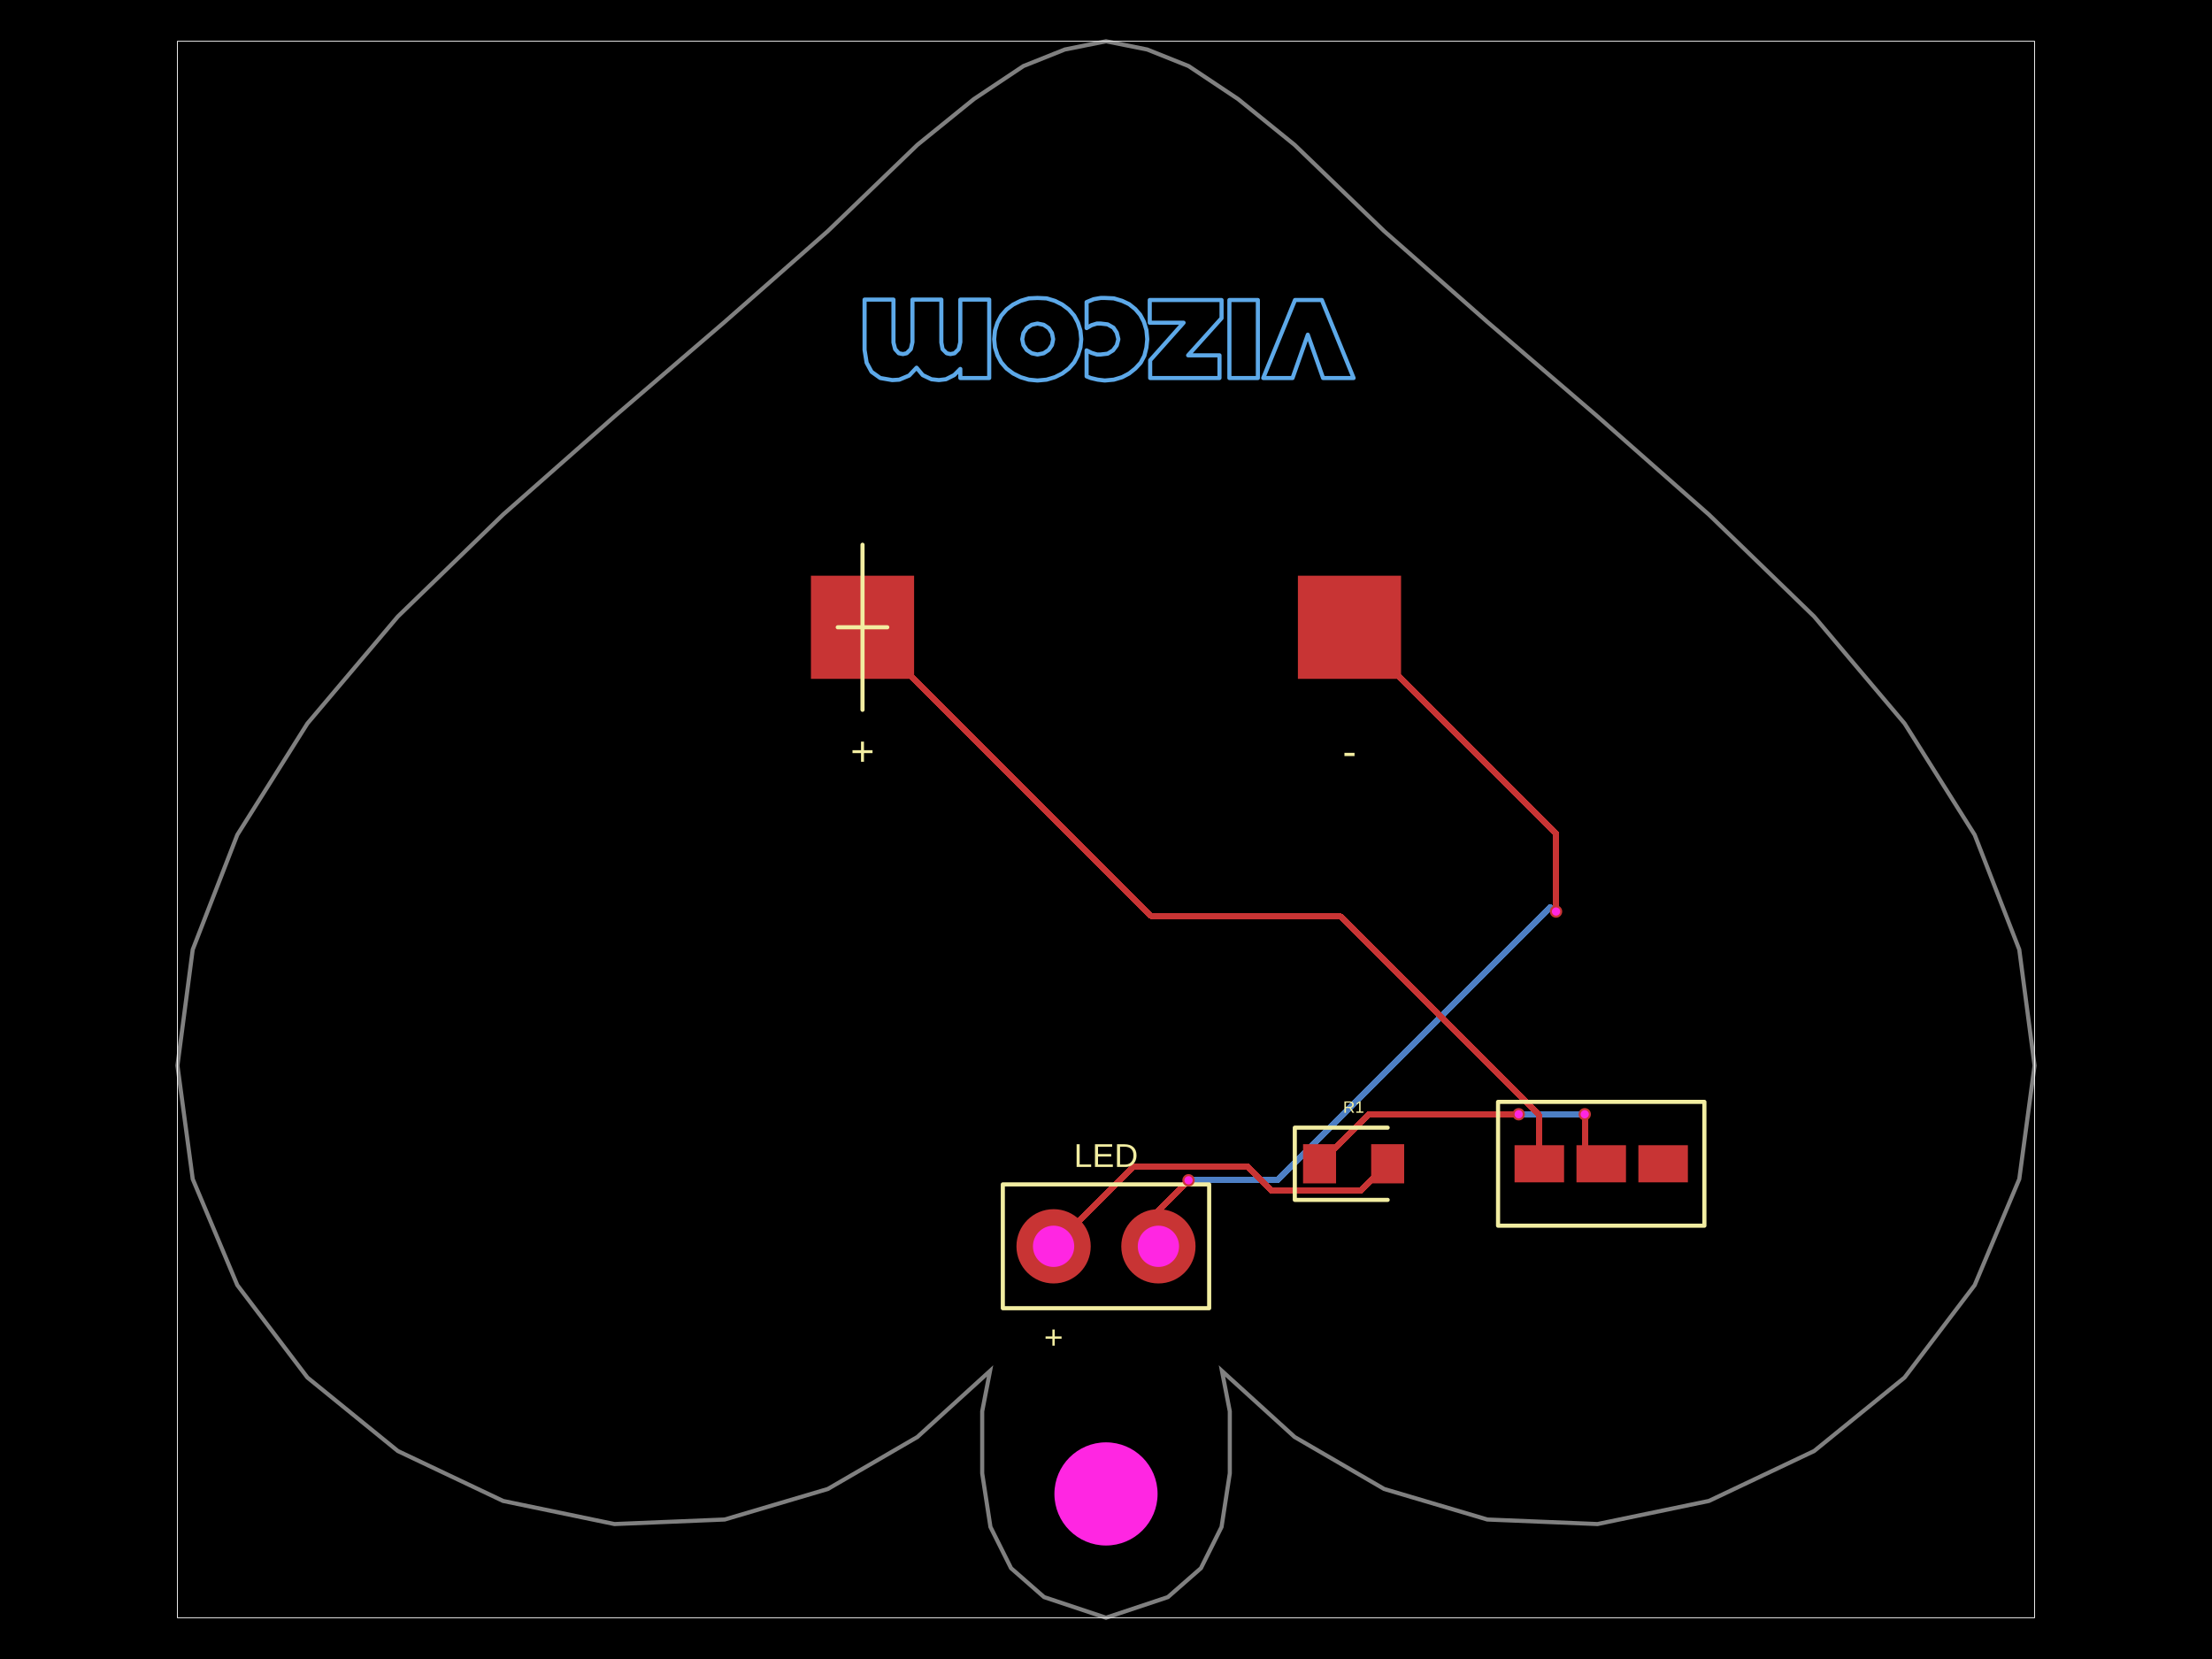
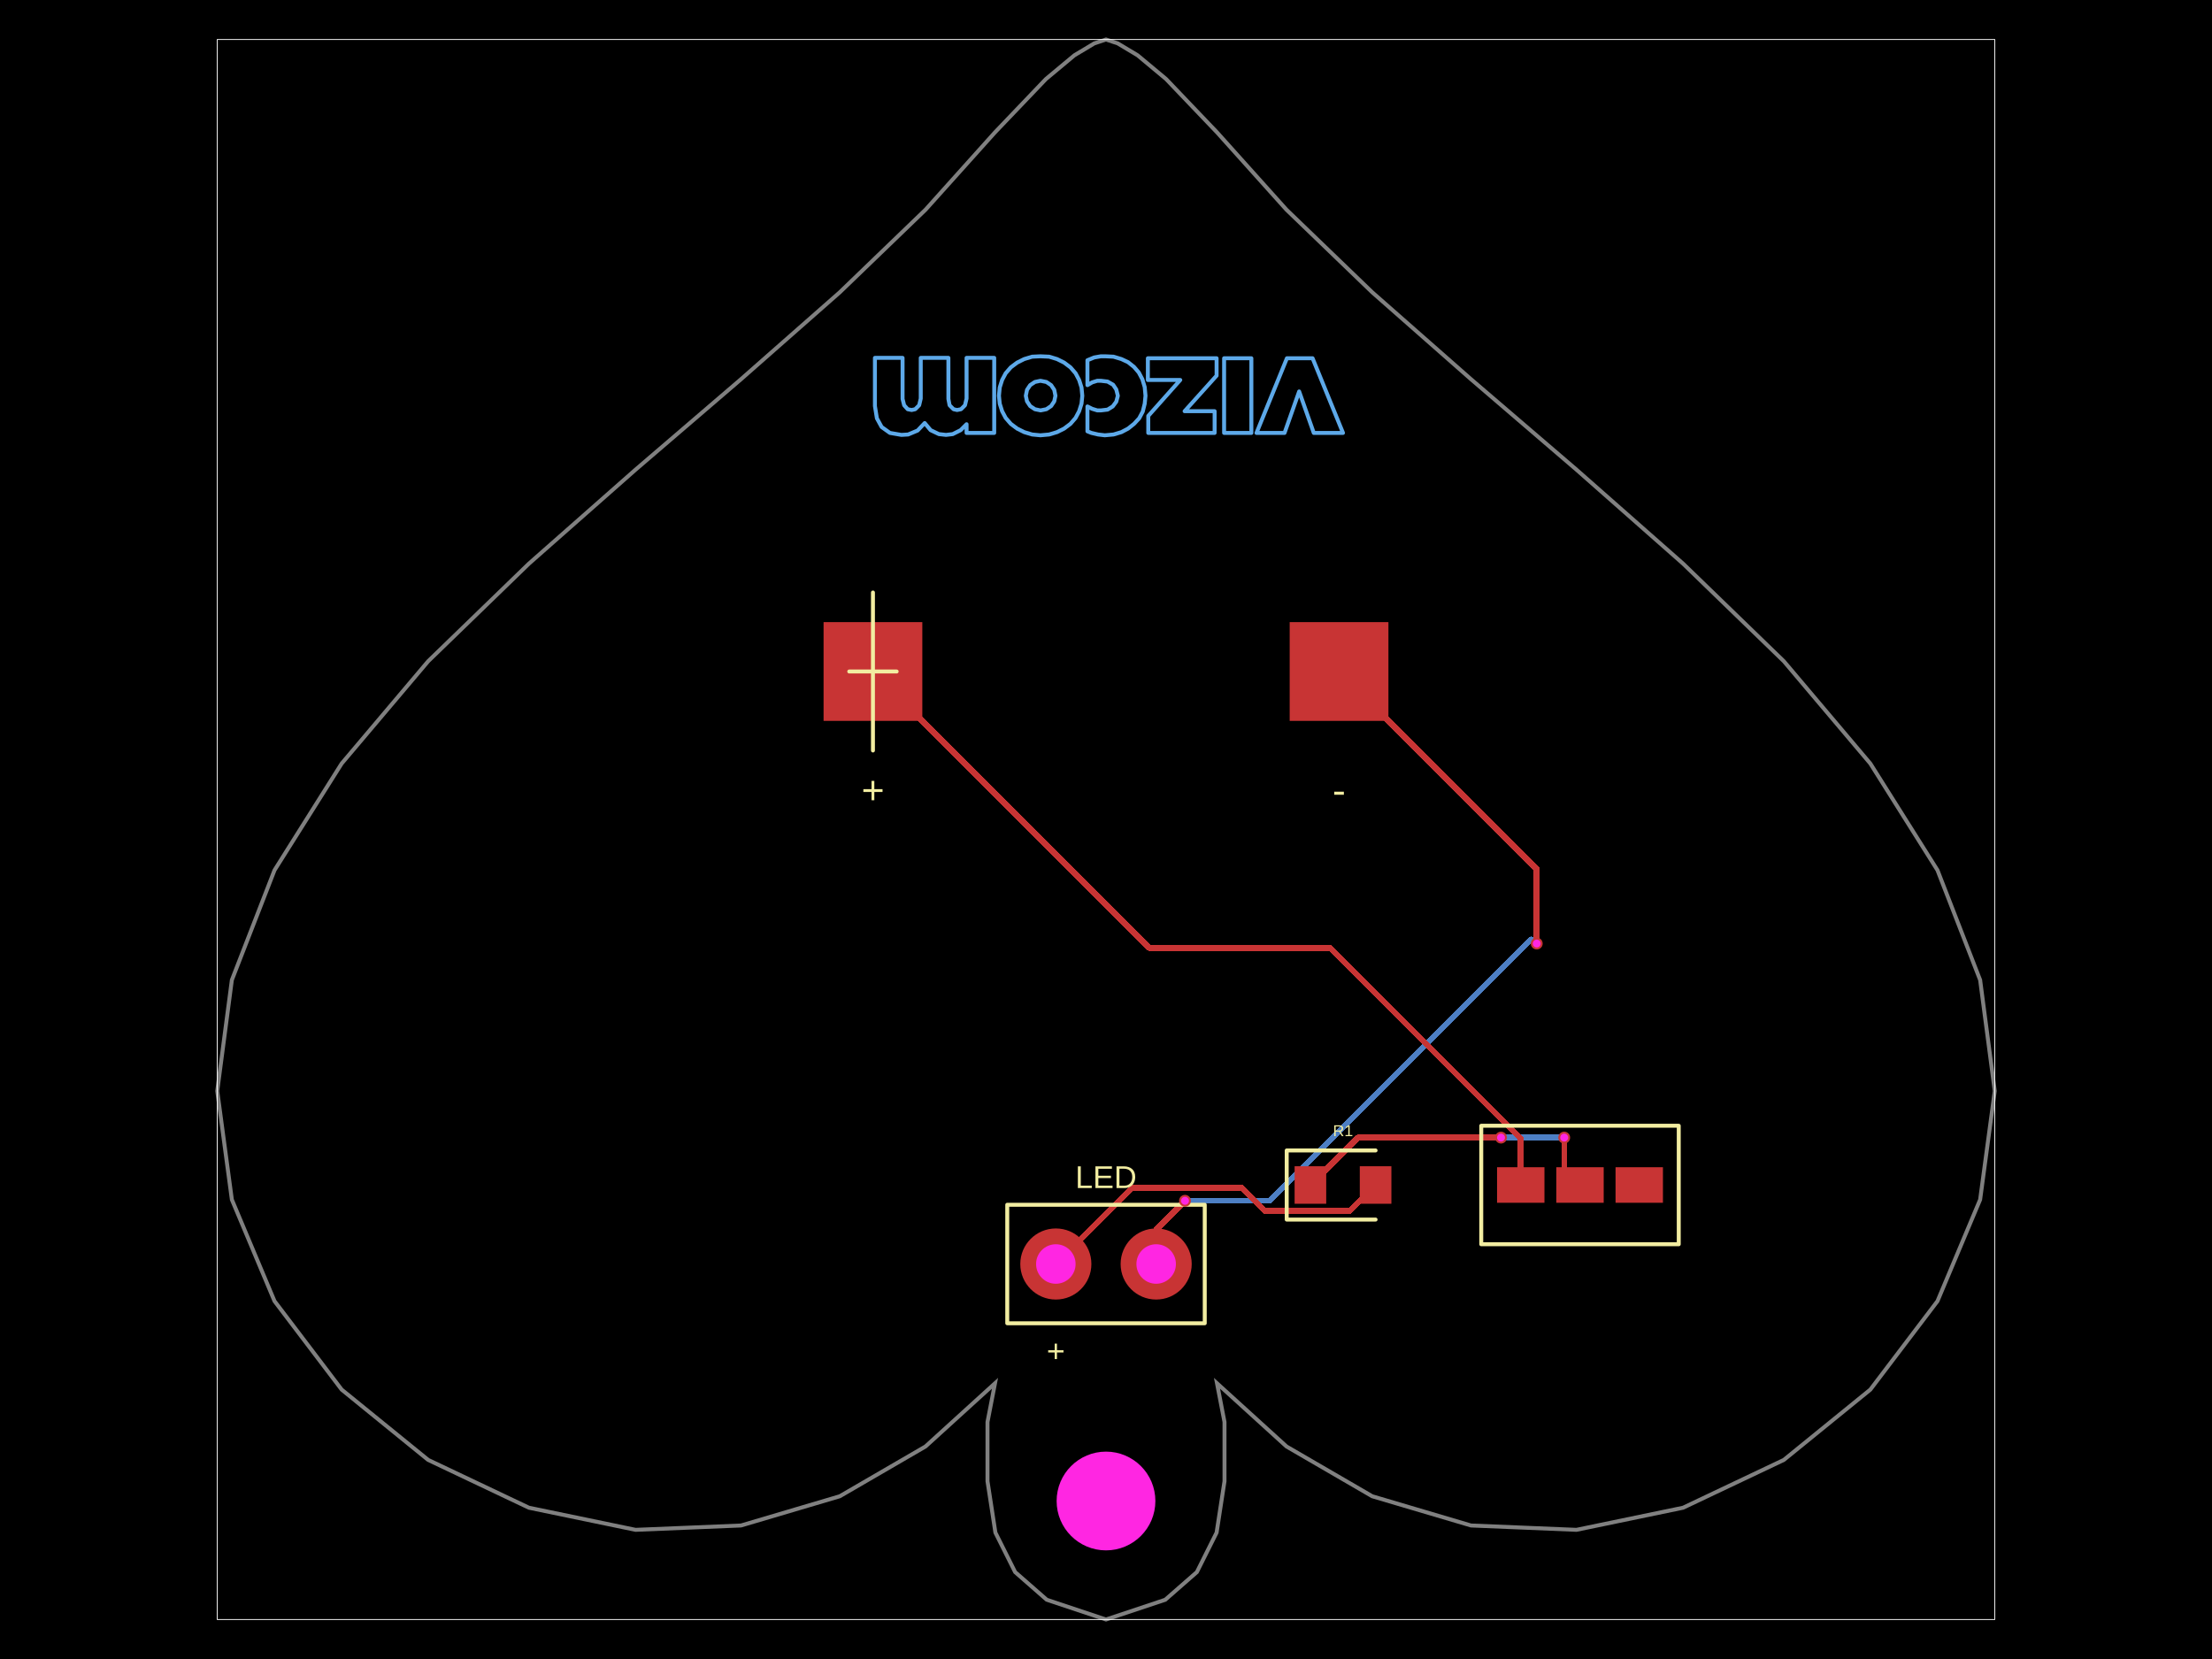
<svg xmlns="http://www.w3.org/2000/svg" width="800" height="600" data-software-used-string="@tscircuit/core@0.0.1112">
  <style />
  <rect class="boundary" x="0" y="0" fill="#000" width="800" height="600" data-type="pcb_background" data-pcb-layer="global" />
-   <rect class="pcb-boundary" fill="none" stroke="#fff" stroke-width="0.3" x="64.179" y="14.925" width="671.642" height="570.149" data-type="pcb_boundary" data-pcb-layer="global" />
-   <path class="pcb-board" d="M 400 585.075 L 422.388 577.612 L 434.328 567.164 L 441.791 552.239 L 444.776 532.836 L 444.776 510.448 L 441.94 495.821 L 468.209 519.701 L 500.597 538.507 L 537.91 549.552 L 577.761 551.194 L 618.06 542.836 L 656.119 524.776 L 688.806 498.209 L 714.179 464.776 L 730.299 426.418 L 735.821 385.373 L 730.299 343.433 L 714.179 301.94 L 688.806 261.642 L 656.119 222.985 L 618.06 186.119 L 577.761 150.597 L 537.91 116.418 L 500.597 83.582 L 468.209 52.388 L 447.761 35.821 L 429.851 23.881 L 414.925 17.91 L 400 14.925 L 385.075 17.91 L 370.149 23.881 L 352.239 35.821 L 331.791 52.388 L 299.403 83.582 L 262.09 116.418 L 222.239 150.597 L 181.94 186.119 L 143.881 222.985 L 111.194 261.642 L 85.821 301.94 L 69.701 343.433 L 64.179 385.373 L 69.701 426.418 L 85.821 464.776 L 111.194 498.209 L 143.881 524.776 L 181.94 542.836 L 222.239 551.194 L 262.09 549.552 L 299.403 538.507 L 331.791 519.701 L 358.06 495.821 L 355.224 510.448 L 355.224 532.836 L 358.209 552.239 L 365.672 567.164 L 377.612 577.612 Z" fill="none" stroke="rgba(255, 255, 255, 0.5)" stroke-width="1.493" data-type="pcb_board" data-pcb-layer="board" />
-   <path class="pcb-trace" stroke="rgb(77, 127, 196)" fill="none" d="M 549.254 402.985 L 549.254 402.985" stroke-width="2.239" stroke-linecap="round" stroke-linejoin="round" shape-rendering="crispEdges" data-type="pcb_trace" data-pcb-layer="bottom" />
-   <path class="pcb-trace" stroke="rgb(77, 127, 196)" fill="none" d="M 549.254 402.985 L 571.628 402.985" stroke-width="2.239" stroke-linecap="round" stroke-linejoin="round" shape-rendering="crispEdges" data-type="pcb_trace" data-pcb-layer="bottom" />
-   <path class="pcb-trace" stroke="rgb(77, 127, 196)" fill="none" d="M 571.628 402.985 L 571.628 402.985" stroke-width="2.239" stroke-linecap="round" stroke-linejoin="round" shape-rendering="crispEdges" data-type="pcb_trace" data-pcb-layer="bottom" />
-   <path class="pcb-trace" stroke="rgb(77, 127, 196)" fill="none" d="M 571.628 402.985 L 573.134 402.985" stroke-width="2.239" stroke-linecap="round" stroke-linejoin="round" shape-rendering="crispEdges" data-type="pcb_trace" data-pcb-layer="bottom" />
-   <path class="pcb-trace" stroke="rgb(77, 127, 196)" fill="none" d="M 573.134 402.985 L 573.134 402.985" stroke-width="2.239" stroke-linecap="round" stroke-linejoin="round" shape-rendering="crispEdges" data-type="pcb_trace" data-pcb-layer="bottom" />
-   <path class="pcb-trace" stroke="rgb(77, 127, 196)" fill="none" d="M 429.851 426.866 L 429.851 426.866" stroke-width="2.239" stroke-linecap="round" stroke-linejoin="round" shape-rendering="crispEdges" data-type="pcb_trace" data-pcb-layer="bottom" />
-   <path class="pcb-trace" stroke="rgb(77, 127, 196)" fill="none" d="M 429.851 426.866 L 461.845 426.866" stroke-width="2.239" stroke-linecap="round" stroke-linejoin="round" shape-rendering="crispEdges" data-type="pcb_trace" data-pcb-layer="bottom" />
-   <path class="pcb-trace" stroke="rgb(77, 127, 196)" fill="none" d="M 461.845 426.866 L 560.581 328.129" stroke-width="2.239" stroke-linecap="round" stroke-linejoin="round" shape-rendering="crispEdges" data-type="pcb_trace" data-pcb-layer="bottom" />
-   <path class="pcb-trace" stroke="rgb(77, 127, 196)" fill="none" d="M 560.581 328.129 L 562.761 329.664" stroke-width="2.239" stroke-linecap="round" stroke-linejoin="round" shape-rendering="crispEdges" data-type="pcb_trace" data-pcb-layer="bottom" />
-   <path class="pcb-trace" stroke="rgb(77, 127, 196)" fill="none" d="M 562.761 329.664 L 562.761 329.664" stroke-width="2.239" stroke-linecap="round" stroke-linejoin="round" shape-rendering="crispEdges" data-type="pcb_trace" data-pcb-layer="bottom" />
-   <path class="pcb-silkscreen pcb-silkscreen-bottom" d="M 478.06 108.507 L 489.552 136.716 L 478.507 136.716 L 472.985 121.045 L 467.463 136.716 L 456.866 136.716 L 468.358 108.507 L 478.06 108.507 Z" fill="none" stroke="#5da9e9" stroke-width="1.493" stroke-linecap="round" stroke-linejoin="round" data-pcb-component-id="null" data-pcb-silkscreen-path-id="pcb_silkscreen_path_5" data-type="pcb_silkscreen_path" data-pcb-layer="bottom" />
-   <path class="pcb-silkscreen pcb-silkscreen-bottom" d="M 444.627 108.507 L 454.925 108.507 L 454.925 136.716 L 444.627 136.716 L 444.627 108.507 Z" fill="none" stroke="#5da9e9" stroke-width="1.493" stroke-linecap="round" stroke-linejoin="round" data-pcb-component-id="null" data-pcb-silkscreen-path-id="pcb_silkscreen_path_6" data-type="pcb_silkscreen_path" data-pcb-layer="bottom" />
-   <path class="pcb-silkscreen pcb-silkscreen-bottom" d="M 415.97 136.716 L 415.97 130.299 L 428.06 116.716 L 415.821 116.716 L 415.821 108.507 L 441.791 108.507 L 441.791 115.075 L 429.701 128.507 L 441.045 128.507 L 441.045 136.716 L 415.97 136.716 Z" fill="none" stroke="#5da9e9" stroke-width="1.493" stroke-linecap="round" stroke-linejoin="round" data-pcb-component-id="null" data-pcb-silkscreen-path-id="pcb_silkscreen_path_7" data-type="pcb_silkscreen_path" data-pcb-layer="bottom" />
-   <path class="pcb-silkscreen pcb-silkscreen-bottom" d="M 414.925 122.687 L 414.627 125.672 L 413.881 128.657 L 412.537 131.194 L 410.597 133.284 L 408.358 135.075 L 405.821 136.418 L 402.836 137.313 L 399.552 137.612 L 397.015 137.313 L 394.478 136.716 L 392.985 136.119 L 392.985 126.716 L 394.776 127.612 L 396.716 128.209 L 398.06 128.209 L 400.597 127.91 L 402.537 126.716 L 403.881 124.925 L 404.478 122.687 L 403.881 120.299 L 402.687 118.507 L 400.597 117.313 L 398.06 117.015 L 396.716 117.015 L 394.776 117.612 L 392.985 118.657 L 392.985 109.254 L 395.522 108.209 L 398.06 107.761 L 399.701 107.761 L 402.836 107.91 L 405.821 108.806 L 408.358 110 L 410.597 111.791 L 412.388 113.881 L 413.731 116.418 L 414.627 119.403 L 414.925 122.687 Z" fill="none" stroke="#5da9e9" stroke-width="1.493" stroke-linecap="round" stroke-linejoin="round" data-pcb-component-id="null" data-pcb-silkscreen-path-id="pcb_silkscreen_path_8" data-type="pcb_silkscreen_path" data-pcb-layer="bottom" />
-   <path class="pcb-silkscreen pcb-silkscreen-bottom" d="M 375.224 137.612 L 372.09 137.313 L 369.104 136.418 L 366.418 135.075 L 364.03 133.284 L 362.09 131.045 L 360.746 128.507 L 359.851 125.672 L 359.552 122.687 L 359.851 119.552 L 360.746 116.716 L 362.09 114.179 L 364.03 111.94 L 366.418 110.149 L 369.104 108.806 L 372.09 107.91 L 375.224 107.761 L 378.507 107.91 L 381.493 108.806 L 384.179 110.149 L 386.567 111.94 L 388.507 114.179 L 389.851 116.716 L 390.746 119.552 L 391.045 122.687 L 390.746 125.672 L 389.851 128.507 L 388.507 131.045 L 386.567 133.284 L 384.179 135.075 L 381.493 136.418 L 378.507 137.313 L 375.224 137.612 Z" fill="none" stroke="#5da9e9" stroke-width="1.493" stroke-linecap="round" stroke-linejoin="round" data-pcb-component-id="null" data-pcb-silkscreen-path-id="pcb_silkscreen_path_9" data-type="pcb_silkscreen_path" data-pcb-layer="bottom" />
-   <path class="pcb-silkscreen pcb-silkscreen-bottom" d="M 375.224 128.209 L 377.463 127.761 L 379.254 126.567 L 380.448 124.776 L 380.896 122.687 L 380.448 120.448 L 379.254 118.657 L 377.463 117.463 L 375.224 117.015 L 373.134 117.463 L 371.343 118.657 L 370.149 120.448 L 369.701 122.687 L 370.149 124.776 L 371.343 126.567 L 373.134 127.761 L 375.224 128.209 Z" fill="none" stroke="#5da9e9" stroke-width="1.493" stroke-linecap="round" stroke-linejoin="round" data-pcb-component-id="null" data-pcb-silkscreen-path-id="pcb_silkscreen_path_10" data-type="pcb_silkscreen_path" data-pcb-layer="bottom" />
-   <path class="pcb-silkscreen pcb-silkscreen-bottom" d="M 347.313 123.731 L 347.313 108.358 L 357.761 108.358 L 357.761 136.716 L 347.313 136.716 L 347.313 133.433 L 345.075 135.672 L 342.09 137.164 L 339.552 137.463 L 336.866 137.164 L 333.731 135.672 L 331.493 132.985 L 328.806 135.821 L 325.224 137.313 L 322.687 137.463 L 318.358 136.716 L 315.224 134.478 L 313.433 131.194 L 312.687 126.567 L 312.687 108.358 L 323.134 108.358 L 323.134 123.881 L 323.731 126.269 L 325.075 127.761 L 326.567 128.06 L 327.91 127.761 L 329.403 126.269 L 330 123.731 L 330 108.358 L 340.448 108.358 L 340.448 123.881 L 340.896 126.269 L 342.388 127.761 L 343.731 128.06 L 345.224 127.761 L 346.716 126.269 L 347.313 123.731 Z" fill="none" stroke="#5da9e9" stroke-width="1.493" stroke-linecap="round" stroke-linejoin="round" data-pcb-component-id="null" data-pcb-silkscreen-path-id="pcb_silkscreen_path_11" data-type="pcb_silkscreen_path" data-pcb-layer="bottom" />
-   <rect class="pcb-pad" fill="rgb(200, 52, 52)" x="293.284" y="208.209" width="37.313" height="37.313" data-type="pcb_smtpad" data-pcb-layer="top" />
-   <rect class="pcb-pad" fill="rgb(200, 52, 52)" x="469.403" y="208.209" width="37.313" height="37.313" data-type="pcb_smtpad" data-pcb-layer="top" />
-   <rect class="pcb-pad" fill="rgb(200, 52, 52)" x="547.761" y="414.179" width="17.91" height="13.433" data-type="pcb_smtpad" data-pcb-layer="top" />
-   <rect class="pcb-pad" fill="rgb(200, 52, 52)" x="570.149" y="414.179" width="17.91" height="13.433" data-type="pcb_smtpad" data-pcb-layer="top" />
-   <rect class="pcb-pad" fill="rgb(200, 52, 52)" x="592.537" y="414.179" width="17.91" height="13.433" data-type="pcb_smtpad" data-pcb-layer="top" />
-   <rect class="pcb-pad" fill="rgb(200, 52, 52)" x="471.269" y="413.806" width="11.94" height="14.179" data-type="pcb_smtpad" data-pcb-layer="top" />
-   <rect class="pcb-pad" fill="rgb(200, 52, 52)" x="495.896" y="413.806" width="11.94" height="14.179" data-type="pcb_smtpad" data-pcb-layer="top" />
-   <path class="pcb-trace" stroke="rgb(200, 52, 52)" fill="none" d="M 381.045 450.746 L 409.883 421.908" stroke-width="2.239" stroke-linecap="round" stroke-linejoin="round" shape-rendering="crispEdges" data-type="pcb_trace" data-pcb-layer="top" />
-   <path class="pcb-trace" stroke="rgb(200, 52, 52)" fill="none" d="M 409.883 421.908 L 451.188 421.908" stroke-width="2.239" stroke-linecap="round" stroke-linejoin="round" shape-rendering="crispEdges" data-type="pcb_trace" data-pcb-layer="top" />
-   <path class="pcb-trace" stroke="rgb(200, 52, 52)" fill="none" d="M 451.188 421.908 L 459.917 430.637" stroke-width="2.239" stroke-linecap="round" stroke-linejoin="round" shape-rendering="crispEdges" data-type="pcb_trace" data-pcb-layer="top" />
-   <path class="pcb-trace" stroke="rgb(200, 52, 52)" fill="none" d="M 459.917 430.637 L 492.124 430.637" stroke-width="2.239" stroke-linecap="round" stroke-linejoin="round" shape-rendering="crispEdges" data-type="pcb_trace" data-pcb-layer="top" />
-   <path class="pcb-trace" stroke="rgb(200, 52, 52)" fill="none" d="M 492.124 430.637 L 492.124 430.637" stroke-width="2.239" stroke-linecap="round" stroke-linejoin="round" shape-rendering="crispEdges" data-type="pcb_trace" data-pcb-layer="top" />
-   <path class="pcb-trace" stroke="rgb(200, 52, 52)" fill="none" d="M 492.124 430.637 L 501.866 420.896" stroke-width="2.239" stroke-linecap="round" stroke-linejoin="round" shape-rendering="crispEdges" data-type="pcb_trace" data-pcb-layer="top" />
-   <path class="pcb-trace" stroke="rgb(200, 52, 52)" fill="none" d="M 477.239 420.896 L 495.149 402.985" stroke-width="2.239" stroke-linecap="round" stroke-linejoin="round" shape-rendering="crispEdges" data-type="pcb_trace" data-pcb-layer="top" />
-   <path class="pcb-trace" stroke="rgb(200, 52, 52)" fill="none" d="M 495.149 402.985 L 548.176 402.985" stroke-width="2.239" stroke-linecap="round" stroke-linejoin="round" shape-rendering="crispEdges" data-type="pcb_trace" data-pcb-layer="top" />
-   <path class="pcb-trace" stroke="rgb(200, 52, 52)" fill="none" d="M 548.176 402.985 L 549.254 402.985" stroke-width="2.239" stroke-linecap="round" stroke-linejoin="round" shape-rendering="crispEdges" data-type="pcb_trace" data-pcb-layer="top" />
-   <path class="pcb-trace" stroke="rgb(200, 52, 52)" fill="none" d="M 549.254 402.985 L 549.254 402.985" stroke-width="2.239" stroke-linecap="round" stroke-linejoin="round" shape-rendering="crispEdges" data-type="pcb_trace" data-pcb-layer="top" />
-   <path class="pcb-trace" stroke="rgb(200, 52, 52)" fill="none" d="M 573.134 402.985 L 573.134 402.985" stroke-width="2.239" stroke-linecap="round" stroke-linejoin="round" shape-rendering="crispEdges" data-type="pcb_trace" data-pcb-layer="top" />
-   <path class="pcb-trace" stroke="rgb(200, 52, 52)" fill="none" d="M 573.134 402.985 L 573.134 414.925" stroke-width="2.239" stroke-linecap="round" stroke-linejoin="round" shape-rendering="crispEdges" data-type="pcb_trace" data-pcb-layer="top" />
-   <path class="pcb-trace" stroke="rgb(200, 52, 52)" fill="none" d="M 573.134 414.925 L 579.104 420.896" stroke-width="2.239" stroke-linecap="round" stroke-linejoin="round" shape-rendering="crispEdges" data-type="pcb_trace" data-pcb-layer="top" />
-   <path class="pcb-trace" stroke="rgb(200, 52, 52)" fill="none" d="M 418.955 450.746 L 418.955 437.761" stroke-width="2.239" stroke-linecap="round" stroke-linejoin="round" shape-rendering="crispEdges" data-type="pcb_trace" data-pcb-layer="top" />
-   <path class="pcb-trace" stroke="rgb(200, 52, 52)" fill="none" d="M 418.955 437.761 L 428.242 428.475" stroke-width="2.239" stroke-linecap="round" stroke-linejoin="round" shape-rendering="crispEdges" data-type="pcb_trace" data-pcb-layer="top" />
-   <path class="pcb-trace" stroke="rgb(200, 52, 52)" fill="none" d="M 428.242 428.475 L 429.851 426.866" stroke-width="2.239" stroke-linecap="round" stroke-linejoin="round" shape-rendering="crispEdges" data-type="pcb_trace" data-pcb-layer="top" />
-   <path class="pcb-trace" stroke="rgb(200, 52, 52)" fill="none" d="M 429.851 426.866 L 429.851 426.866" stroke-width="2.239" stroke-linecap="round" stroke-linejoin="round" shape-rendering="crispEdges" data-type="pcb_trace" data-pcb-layer="top" />
-   <path class="pcb-trace" stroke="rgb(200, 52, 52)" fill="none" d="M 562.761 329.664 L 562.761 329.664" stroke-width="2.239" stroke-linecap="round" stroke-linejoin="round" shape-rendering="crispEdges" data-type="pcb_trace" data-pcb-layer="top" />
-   <path class="pcb-trace" stroke="rgb(200, 52, 52)" fill="none" d="M 562.761 329.664 L 562.761 301.567" stroke-width="2.239" stroke-linecap="round" stroke-linejoin="round" shape-rendering="crispEdges" data-type="pcb_trace" data-pcb-layer="top" />
-   <path class="pcb-trace" stroke="rgb(200, 52, 52)" fill="none" d="M 562.761 301.567 L 488.06 226.866" stroke-width="2.239" stroke-linecap="round" stroke-linejoin="round" shape-rendering="crispEdges" data-type="pcb_trace" data-pcb-layer="top" />
-   <path class="pcb-trace" stroke="rgb(200, 52, 52)" fill="none" d="M 556.716 420.896 L 556.716 403.404" stroke-width="2.239" stroke-linecap="round" stroke-linejoin="round" shape-rendering="crispEdges" data-type="pcb_trace" data-pcb-layer="top" />
-   <path class="pcb-trace" stroke="rgb(200, 52, 52)" fill="none" d="M 556.716 403.404 L 484.655 331.343" stroke-width="2.239" stroke-linecap="round" stroke-linejoin="round" shape-rendering="crispEdges" data-type="pcb_trace" data-pcb-layer="top" />
-   <path class="pcb-trace" stroke="rgb(200, 52, 52)" fill="none" d="M 484.655 331.343 L 416.418 331.343" stroke-width="2.239" stroke-linecap="round" stroke-linejoin="round" shape-rendering="crispEdges" data-type="pcb_trace" data-pcb-layer="top" />
-   <path class="pcb-trace" stroke="rgb(200, 52, 52)" fill="none" d="M 416.418 331.343 L 311.94 226.866" stroke-width="2.239" stroke-linecap="round" stroke-linejoin="round" shape-rendering="crispEdges" data-type="pcb_trace" data-pcb-layer="top" />
-   <path class="pcb-silkscreen pcb-silkscreen-top" d="M 311.94 256.716 L 311.94 197.015" fill="none" stroke="#f2eda1" stroke-width="1.493" stroke-linecap="round" stroke-linejoin="round" data-pcb-component-id="pcb_component_0" data-pcb-silkscreen-path-id="pcb_silkscreen_path_0" data-type="pcb_silkscreen_path" data-pcb-layer="top" />
-   <path class="pcb-silkscreen pcb-silkscreen-top" d="M 302.985 226.866 L 320.896 226.866" fill="none" stroke="#f2eda1" stroke-width="1.493" stroke-linecap="round" stroke-linejoin="round" data-pcb-component-id="pcb_component_0" data-pcb-silkscreen-path-id="pcb_silkscreen_path_1" data-type="pcb_silkscreen_path" data-pcb-layer="top" />
-   <text x="0" y="0" dx="0" dy="0" fill="#f2eda1" font-family="Arial, sans-serif" font-size="14.925" text-anchor="middle" dominant-baseline="central" transform="matrix(1,0,0,1,311.9403,271.6418)" class="pcb-silkscreen-text pcb-silkscreen-top" data-pcb-silkscreen-text-id="pcb_component_0" stroke="none" data-type="pcb_silkscreen_text" data-pcb-layer="top">+</text>
-   <text x="0" y="0" dx="0" dy="0" fill="#f2eda1" font-family="Arial, sans-serif" font-size="14.925" text-anchor="middle" dominant-baseline="central" transform="matrix(1,0,0,1,488.0597,271.6418)" class="pcb-silkscreen-text pcb-silkscreen-top" data-pcb-silkscreen-text-id="pcb_component_0" stroke="none" data-type="pcb_silkscreen_text" data-pcb-layer="top">-</text>
-   <path class="pcb-silkscreen pcb-silkscreen-top" d="M 541.791 443.284 L 616.418 443.284 L 616.418 398.507 L 541.791 398.507 L 541.791 443.284 Z" fill="none" stroke="#f2eda1" stroke-width="1.493" stroke-linecap="round" stroke-linejoin="round" data-pcb-component-id="pcb_component_1" data-pcb-silkscreen-path-id="pcb_silkscreen_path_2" data-type="pcb_silkscreen_path" data-pcb-layer="top" />
-   <path class="pcb-silkscreen pcb-silkscreen-top" d="M 501.866 407.836 L 468.284 407.836 L 468.284 433.955 L 501.866 433.955" fill="none" stroke="#f2eda1" stroke-width="1.493" stroke-linecap="round" stroke-linejoin="round" data-pcb-component-id="pcb_component_2" data-pcb-silkscreen-path-id="pcb_silkscreen_path_3" data-type="pcb_silkscreen_path" data-pcb-layer="top" />
-   <text x="0" y="0" dx="0" dy="0" fill="#f2eda1" font-family="Arial, sans-serif" font-size="5.97" text-anchor="middle" dominant-baseline="central" transform="matrix(1,0,0,1,489.5522,400.3731)" class="pcb-silkscreen-text pcb-silkscreen-top" data-pcb-silkscreen-text-id="pcb_component_2" stroke="none" data-type="pcb_silkscreen_text" data-pcb-layer="top">R1</text>
-   <path class="pcb-silkscreen pcb-silkscreen-top" d="M 362.687 473.134 L 437.313 473.134 L 437.313 428.358 L 362.687 428.358 L 362.687 473.134 Z" fill="none" stroke="#f2eda1" stroke-width="1.493" stroke-linecap="round" stroke-linejoin="round" data-pcb-component-id="pcb_component_3" data-pcb-silkscreen-path-id="pcb_silkscreen_path_4" data-type="pcb_silkscreen_path" data-pcb-layer="top" />
-   <text x="0" y="0" dx="0" dy="0" fill="#f2eda1" font-family="Arial, sans-serif" font-size="11.94" text-anchor="middle" dominant-baseline="central" transform="matrix(1,0,0,1,381.0448,483.5821)" class="pcb-silkscreen-text pcb-silkscreen-top" data-pcb-silkscreen-text-id="pcb_component_3" stroke="none" data-type="pcb_silkscreen_text" data-pcb-layer="top">+</text>
-   <text x="0" y="0" dx="0" dy="0" fill="#f2eda1" font-family="Arial, sans-serif" font-size="11.94" text-anchor="middle" dominant-baseline="central" transform="matrix(1,0,0,1,400,417.9104)" class="pcb-silkscreen-text pcb-silkscreen-top" data-pcb-silkscreen-text-id="pcb_component_3" stroke="none" data-type="pcb_silkscreen_text" data-pcb-layer="top">LED</text>
+   <rect class="pcb-boundary" fill="none" stroke="#fff" stroke-width="0.3" x="78.571" y="14.286" width="642.857" height="571.429" data-type="pcb_boundary" data-pcb-layer="global" />
+   <path class="pcb-board" d="M 400 585.714 L 421.429 578.571 L 432.857 568.571 L 440 554.286 L 442.857 535.714 L 442.857 514.286 L 440.143 500.286 L 465.286 523.143 L 496.286 541.143 L 532 551.714 L 570.143 553.286 L 608.714 545.286 L 645.143 528 L 676.429 502.571 L 700.714 470.571 L 716.143 433.857 L 721.429 394.571 L 716.143 354.429 L 700.714 314.714 L 676.429 276.143 L 645.143 239.143 L 608.714 203.857 L 570.143 169.857 L 532 137.143 L 496.286 105.714 L 465.286 75.857 L 440.143 47.857 L 421.714 28.571 L 411.429 20 L 404.286 15.714 L 400 14.286 L 395.714 15.714 L 388.571 20 L 378.286 28.571 L 359.857 47.857 L 334.714 75.857 L 303.714 105.714 L 268 137.143 L 229.857 169.857 L 191.286 203.857 L 154.857 239.143 L 123.571 276.143 L 99.286 314.714 L 83.857 354.429 L 78.571 394.571 L 83.857 433.857 L 99.286 470.571 L 123.571 502.571 L 154.857 528 L 191.286 545.286 L 229.857 553.286 L 268 551.714 L 303.714 541.143 L 334.714 523.143 L 359.857 500.286 L 357.143 514.286 L 357.143 535.714 L 360 554.286 L 367.143 568.571 L 378.571 578.571 Z" fill="none" stroke="rgba(255, 255, 255, 0.5)" stroke-width="1.429" data-type="pcb_board" data-pcb-layer="board" />
+   <path class="pcb-trace" stroke="rgb(77, 127, 196)" fill="none" d="M 542.857 411.429 L 542.857 411.429" stroke-width="2.143" stroke-linecap="round" stroke-linejoin="round" shape-rendering="crispEdges" data-type="pcb_trace" data-pcb-layer="bottom" />
+   <path class="pcb-trace" stroke="rgb(77, 127, 196)" fill="none" d="M 542.857 411.429 L 564.273 411.429" stroke-width="2.143" stroke-linecap="round" stroke-linejoin="round" shape-rendering="crispEdges" data-type="pcb_trace" data-pcb-layer="bottom" />
+   <path class="pcb-trace" stroke="rgb(77, 127, 196)" fill="none" d="M 564.273 411.429 L 564.273 411.429" stroke-width="2.143" stroke-linecap="round" stroke-linejoin="round" shape-rendering="crispEdges" data-type="pcb_trace" data-pcb-layer="bottom" />
+   <path class="pcb-trace" stroke="rgb(77, 127, 196)" fill="none" d="M 564.273 411.429 L 565.714 411.429" stroke-width="2.143" stroke-linecap="round" stroke-linejoin="round" shape-rendering="crispEdges" data-type="pcb_trace" data-pcb-layer="bottom" />
+   <path class="pcb-trace" stroke="rgb(77, 127, 196)" fill="none" d="M 565.714 411.429 L 565.714 411.429" stroke-width="2.143" stroke-linecap="round" stroke-linejoin="round" shape-rendering="crispEdges" data-type="pcb_trace" data-pcb-layer="bottom" />
+   <path class="pcb-trace" stroke="rgb(77, 127, 196)" fill="none" d="M 428.571 434.286 L 428.571 434.286" stroke-width="2.143" stroke-linecap="round" stroke-linejoin="round" shape-rendering="crispEdges" data-type="pcb_trace" data-pcb-layer="bottom" />
+   <path class="pcb-trace" stroke="rgb(77, 127, 196)" fill="none" d="M 428.571 434.286 L 459.195 434.286" stroke-width="2.143" stroke-linecap="round" stroke-linejoin="round" shape-rendering="crispEdges" data-type="pcb_trace" data-pcb-layer="bottom" />
+   <path class="pcb-trace" stroke="rgb(77, 127, 196)" fill="none" d="M 459.195 434.286 L 553.699 339.781" stroke-width="2.143" stroke-linecap="round" stroke-linejoin="round" shape-rendering="crispEdges" data-type="pcb_trace" data-pcb-layer="bottom" />
+   <path class="pcb-trace" stroke="rgb(77, 127, 196)" fill="none" d="M 553.699 339.781 L 555.786 341.25" stroke-width="2.143" stroke-linecap="round" stroke-linejoin="round" shape-rendering="crispEdges" data-type="pcb_trace" data-pcb-layer="bottom" />
+   <path class="pcb-trace" stroke="rgb(77, 127, 196)" fill="none" d="M 555.786 341.25 L 555.786 341.25" stroke-width="2.143" stroke-linecap="round" stroke-linejoin="round" shape-rendering="crispEdges" data-type="pcb_trace" data-pcb-layer="bottom" />
+   <path class="pcb-silkscreen pcb-silkscreen-bottom" d="M 474.714 129.571 L 485.714 156.571 L 475.143 156.571 L 469.857 141.571 L 464.571 156.571 L 454.429 156.571 L 465.429 129.571 L 474.714 129.571 Z" fill="none" stroke="#5da9e9" stroke-width="1.429" stroke-linecap="round" stroke-linejoin="round" data-pcb-component-id="null" data-pcb-silkscreen-path-id="pcb_silkscreen_path_5" data-type="pcb_silkscreen_path" data-pcb-layer="bottom" />
+   <path class="pcb-silkscreen pcb-silkscreen-bottom" d="M 442.714 129.571 L 452.571 129.571 L 452.571 156.571 L 442.714 156.571 L 442.714 129.571 Z" fill="none" stroke="#5da9e9" stroke-width="1.429" stroke-linecap="round" stroke-linejoin="round" data-pcb-component-id="null" data-pcb-silkscreen-path-id="pcb_silkscreen_path_6" data-type="pcb_silkscreen_path" data-pcb-layer="bottom" />
+   <path class="pcb-silkscreen pcb-silkscreen-bottom" d="M 415.286 156.571 L 415.286 150.429 L 426.857 137.429 L 415.143 137.429 L 415.143 129.571 L 440 129.571 L 440 135.857 L 428.429 148.714 L 439.286 148.714 L 439.286 156.571 L 415.286 156.571 Z" fill="none" stroke="#5da9e9" stroke-width="1.429" stroke-linecap="round" stroke-linejoin="round" data-pcb-component-id="null" data-pcb-silkscreen-path-id="pcb_silkscreen_path_7" data-type="pcb_silkscreen_path" data-pcb-layer="bottom" />
+   <path class="pcb-silkscreen pcb-silkscreen-bottom" d="M 414.286 143.143 L 414 146 L 413.286 148.857 L 412 151.286 L 410.143 153.286 L 408 155 L 405.571 156.286 L 402.714 157.143 L 399.571 157.429 L 397.143 157.143 L 394.714 156.571 L 393.286 156 L 393.286 147 L 395 147.857 L 396.857 148.429 L 398.143 148.429 L 400.571 148.143 L 402.429 147 L 403.714 145.286 L 404.286 143.143 L 403.714 140.857 L 402.571 139.143 L 400.571 138 L 398.143 137.714 L 396.857 137.714 L 395 138.286 L 393.286 139.286 L 393.286 130.286 L 395.714 129.286 L 398.143 128.857 L 399.714 128.857 L 402.714 129 L 405.571 129.857 L 408 131 L 410.143 132.714 L 411.857 134.714 L 413.143 137.143 L 414 140 L 414.286 143.143 Z" fill="none" stroke="#5da9e9" stroke-width="1.429" stroke-linecap="round" stroke-linejoin="round" data-pcb-component-id="null" data-pcb-silkscreen-path-id="pcb_silkscreen_path_8" data-type="pcb_silkscreen_path" data-pcb-layer="bottom" />
+   <path class="pcb-silkscreen pcb-silkscreen-bottom" d="M 376.286 157.429 L 373.286 157.143 L 370.429 156.286 L 367.857 155 L 365.571 153.286 L 363.714 151.143 L 362.429 148.714 L 361.571 146 L 361.286 143.143 L 361.571 140.143 L 362.429 137.429 L 363.714 135 L 365.571 132.857 L 367.857 131.143 L 370.429 129.857 L 373.286 129 L 376.286 128.857 L 379.429 129 L 382.286 129.857 L 384.857 131.143 L 387.143 132.857 L 389 135 L 390.286 137.429 L 391.143 140.143 L 391.429 143.143 L 391.143 146 L 390.286 148.714 L 389 151.143 L 387.143 153.286 L 384.857 155 L 382.286 156.286 L 379.429 157.143 L 376.286 157.429 Z" fill="none" stroke="#5da9e9" stroke-width="1.429" stroke-linecap="round" stroke-linejoin="round" data-pcb-component-id="null" data-pcb-silkscreen-path-id="pcb_silkscreen_path_9" data-type="pcb_silkscreen_path" data-pcb-layer="bottom" />
+   <path class="pcb-silkscreen pcb-silkscreen-bottom" d="M 376.286 148.429 L 378.429 148 L 380.143 146.857 L 381.286 145.143 L 381.714 143.143 L 381.286 141 L 380.143 139.286 L 378.429 138.143 L 376.286 137.714 L 374.286 138.143 L 372.571 139.286 L 371.429 141 L 371 143.143 L 371.429 145.143 L 372.571 146.857 L 374.286 148 L 376.286 148.429 Z" fill="none" stroke="#5da9e9" stroke-width="1.429" stroke-linecap="round" stroke-linejoin="round" data-pcb-component-id="null" data-pcb-silkscreen-path-id="pcb_silkscreen_path_10" data-type="pcb_silkscreen_path" data-pcb-layer="bottom" />
+   <path class="pcb-silkscreen pcb-silkscreen-bottom" d="M 349.571 144.143 L 349.571 129.429 L 359.571 129.429 L 359.571 156.571 L 349.571 156.571 L 349.571 153.429 L 347.429 155.571 L 344.571 157 L 342.143 157.286 L 339.571 157 L 336.571 155.571 L 334.429 153 L 331.857 155.714 L 328.429 157.143 L 326 157.286 L 321.857 156.571 L 318.857 154.429 L 317.143 151.286 L 316.429 146.857 L 316.429 129.429 L 326.429 129.429 L 326.429 144.286 L 327 146.571 L 328.286 148 L 329.714 148.286 L 331 148 L 332.429 146.571 L 333 144.143 L 333 129.429 L 343 129.429 L 343 144.286 L 343.429 146.571 L 344.857 148 L 346.143 148.286 L 347.571 148 L 349 146.571 L 349.571 144.143 Z" fill="none" stroke="#5da9e9" stroke-width="1.429" stroke-linecap="round" stroke-linejoin="round" data-pcb-component-id="null" data-pcb-silkscreen-path-id="pcb_silkscreen_path_11" data-type="pcb_silkscreen_path" data-pcb-layer="bottom" />
+   <rect class="pcb-pad" fill="rgb(200, 52, 52)" x="297.857" y="225" width="35.714" height="35.714" data-type="pcb_smtpad" data-pcb-layer="top" />
+   <rect class="pcb-pad" fill="rgb(200, 52, 52)" x="466.429" y="225" width="35.714" height="35.714" data-type="pcb_smtpad" data-pcb-layer="top" />
+   <rect class="pcb-pad" fill="rgb(200, 52, 52)" x="541.429" y="422.143" width="17.143" height="12.857" data-type="pcb_smtpad" data-pcb-layer="top" />
+   <rect class="pcb-pad" fill="rgb(200, 52, 52)" x="562.857" y="422.143" width="17.143" height="12.857" data-type="pcb_smtpad" data-pcb-layer="top" />
+   <rect class="pcb-pad" fill="rgb(200, 52, 52)" x="584.286" y="422.143" width="17.143" height="12.857" data-type="pcb_smtpad" data-pcb-layer="top" />
+   <rect class="pcb-pad" fill="rgb(200, 52, 52)" x="468.214" y="421.786" width="11.429" height="13.571" data-type="pcb_smtpad" data-pcb-layer="top" />
+   <rect class="pcb-pad" fill="rgb(200, 52, 52)" x="491.786" y="421.786" width="11.429" height="13.571" data-type="pcb_smtpad" data-pcb-layer="top" />
+   <path class="pcb-trace" stroke="rgb(200, 52, 52)" fill="none" d="M 381.857 457.143 L 409.459 429.541" stroke-width="2.143" stroke-linecap="round" stroke-linejoin="round" shape-rendering="crispEdges" data-type="pcb_trace" data-pcb-layer="top" />
+   <path class="pcb-trace" stroke="rgb(200, 52, 52)" fill="none" d="M 409.459 429.541 L 448.994 429.541" stroke-width="2.143" stroke-linecap="round" stroke-linejoin="round" shape-rendering="crispEdges" data-type="pcb_trace" data-pcb-layer="top" />
+   <path class="pcb-trace" stroke="rgb(200, 52, 52)" fill="none" d="M 448.994 429.541 L 457.349 437.896" stroke-width="2.143" stroke-linecap="round" stroke-linejoin="round" shape-rendering="crispEdges" data-type="pcb_trace" data-pcb-layer="top" />
+   <path class="pcb-trace" stroke="rgb(200, 52, 52)" fill="none" d="M 457.349 437.896 L 488.176 437.896" stroke-width="2.143" stroke-linecap="round" stroke-linejoin="round" shape-rendering="crispEdges" data-type="pcb_trace" data-pcb-layer="top" />
+   <path class="pcb-trace" stroke="rgb(200, 52, 52)" fill="none" d="M 488.176 437.896 L 488.176 437.896" stroke-width="2.143" stroke-linecap="round" stroke-linejoin="round" shape-rendering="crispEdges" data-type="pcb_trace" data-pcb-layer="top" />
+   <path class="pcb-trace" stroke="rgb(200, 52, 52)" fill="none" d="M 488.176 437.896 L 497.5 428.571" stroke-width="2.143" stroke-linecap="round" stroke-linejoin="round" shape-rendering="crispEdges" data-type="pcb_trace" data-pcb-layer="top" />
+   <path class="pcb-trace" stroke="rgb(200, 52, 52)" fill="none" d="M 473.929 428.571 L 491.071 411.429" stroke-width="2.143" stroke-linecap="round" stroke-linejoin="round" shape-rendering="crispEdges" data-type="pcb_trace" data-pcb-layer="top" />
+   <path class="pcb-trace" stroke="rgb(200, 52, 52)" fill="none" d="M 491.071 411.429 L 541.826 411.429" stroke-width="2.143" stroke-linecap="round" stroke-linejoin="round" shape-rendering="crispEdges" data-type="pcb_trace" data-pcb-layer="top" />
+   <path class="pcb-trace" stroke="rgb(200, 52, 52)" fill="none" d="M 541.826 411.429 L 542.857 411.429" stroke-width="2.143" stroke-linecap="round" stroke-linejoin="round" shape-rendering="crispEdges" data-type="pcb_trace" data-pcb-layer="top" />
+   <path class="pcb-trace" stroke="rgb(200, 52, 52)" fill="none" d="M 542.857 411.429 L 542.857 411.429" stroke-width="2.143" stroke-linecap="round" stroke-linejoin="round" shape-rendering="crispEdges" data-type="pcb_trace" data-pcb-layer="top" />
+   <path class="pcb-trace" stroke="rgb(200, 52, 52)" fill="none" d="M 565.714 411.429 L 565.714 411.429" stroke-width="2.143" stroke-linecap="round" stroke-linejoin="round" shape-rendering="crispEdges" data-type="pcb_trace" data-pcb-layer="top" />
+   <path class="pcb-trace" stroke="rgb(200, 52, 52)" fill="none" d="M 565.714 411.429 L 565.714 422.857" stroke-width="2.143" stroke-linecap="round" stroke-linejoin="round" shape-rendering="crispEdges" data-type="pcb_trace" data-pcb-layer="top" />
+   <path class="pcb-trace" stroke="rgb(200, 52, 52)" fill="none" d="M 565.714 422.857 L 571.429 428.571" stroke-width="2.143" stroke-linecap="round" stroke-linejoin="round" shape-rendering="crispEdges" data-type="pcb_trace" data-pcb-layer="top" />
+   <path class="pcb-trace" stroke="rgb(200, 52, 52)" fill="none" d="M 418.143 457.143 L 418.143 444.714" stroke-width="2.143" stroke-linecap="round" stroke-linejoin="round" shape-rendering="crispEdges" data-type="pcb_trace" data-pcb-layer="top" />
+   <path class="pcb-trace" stroke="rgb(200, 52, 52)" fill="none" d="M 418.143 444.714 L 427.031 435.826" stroke-width="2.143" stroke-linecap="round" stroke-linejoin="round" shape-rendering="crispEdges" data-type="pcb_trace" data-pcb-layer="top" />
+   <path class="pcb-trace" stroke="rgb(200, 52, 52)" fill="none" d="M 427.031 435.826 L 428.571 434.286" stroke-width="2.143" stroke-linecap="round" stroke-linejoin="round" shape-rendering="crispEdges" data-type="pcb_trace" data-pcb-layer="top" />
+   <path class="pcb-trace" stroke="rgb(200, 52, 52)" fill="none" d="M 428.571 434.286 L 428.571 434.286" stroke-width="2.143" stroke-linecap="round" stroke-linejoin="round" shape-rendering="crispEdges" data-type="pcb_trace" data-pcb-layer="top" />
+   <path class="pcb-trace" stroke="rgb(200, 52, 52)" fill="none" d="M 555.786 341.25 L 555.786 341.25" stroke-width="2.143" stroke-linecap="round" stroke-linejoin="round" shape-rendering="crispEdges" data-type="pcb_trace" data-pcb-layer="top" />
+   <path class="pcb-trace" stroke="rgb(200, 52, 52)" fill="none" d="M 555.786 341.25 L 555.786 314.357" stroke-width="2.143" stroke-linecap="round" stroke-linejoin="round" shape-rendering="crispEdges" data-type="pcb_trace" data-pcb-layer="top" />
+   <path class="pcb-trace" stroke="rgb(200, 52, 52)" fill="none" d="M 555.786 314.357 L 484.286 242.857" stroke-width="2.143" stroke-linecap="round" stroke-linejoin="round" shape-rendering="crispEdges" data-type="pcb_trace" data-pcb-layer="top" />
+   <path class="pcb-trace" stroke="rgb(200, 52, 52)" fill="none" d="M 550 428.571 L 550 411.83" stroke-width="2.143" stroke-linecap="round" stroke-linejoin="round" shape-rendering="crispEdges" data-type="pcb_trace" data-pcb-layer="top" />
+   <path class="pcb-trace" stroke="rgb(200, 52, 52)" fill="none" d="M 550 411.83 L 481.027 342.857" stroke-width="2.143" stroke-linecap="round" stroke-linejoin="round" shape-rendering="crispEdges" data-type="pcb_trace" data-pcb-layer="top" />
+   <path class="pcb-trace" stroke="rgb(200, 52, 52)" fill="none" d="M 481.027 342.857 L 415.714 342.857" stroke-width="2.143" stroke-linecap="round" stroke-linejoin="round" shape-rendering="crispEdges" data-type="pcb_trace" data-pcb-layer="top" />
+   <path class="pcb-trace" stroke="rgb(200, 52, 52)" fill="none" d="M 415.714 342.857 L 315.714 242.857" stroke-width="2.143" stroke-linecap="round" stroke-linejoin="round" shape-rendering="crispEdges" data-type="pcb_trace" data-pcb-layer="top" />
+   <path class="pcb-silkscreen pcb-silkscreen-top" d="M 315.714 271.429 L 315.714 214.286" fill="none" stroke="#f2eda1" stroke-width="1.429" stroke-linecap="round" stroke-linejoin="round" data-pcb-component-id="pcb_component_0" data-pcb-silkscreen-path-id="pcb_silkscreen_path_0" data-type="pcb_silkscreen_path" data-pcb-layer="top" />
+   <path class="pcb-silkscreen pcb-silkscreen-top" d="M 307.143 242.857 L 324.286 242.857" fill="none" stroke="#f2eda1" stroke-width="1.429" stroke-linecap="round" stroke-linejoin="round" data-pcb-component-id="pcb_component_0" data-pcb-silkscreen-path-id="pcb_silkscreen_path_1" data-type="pcb_silkscreen_path" data-pcb-layer="top" />
+   <text x="0" y="0" dx="0" dy="0" fill="#f2eda1" font-family="Arial, sans-serif" font-size="14.286" text-anchor="middle" dominant-baseline="central" transform="matrix(1,0,0,1,315.7143,285.7143)" class="pcb-silkscreen-text pcb-silkscreen-top" data-pcb-silkscreen-text-id="pcb_component_0" stroke="none" data-type="pcb_silkscreen_text" data-pcb-layer="top">+</text>
+   <text x="0" y="0" dx="0" dy="0" fill="#f2eda1" font-family="Arial, sans-serif" font-size="14.286" text-anchor="middle" dominant-baseline="central" transform="matrix(1,0,0,1,484.2857,285.7143)" class="pcb-silkscreen-text pcb-silkscreen-top" data-pcb-silkscreen-text-id="pcb_component_0" stroke="none" data-type="pcb_silkscreen_text" data-pcb-layer="top">-</text>
+   <path class="pcb-silkscreen pcb-silkscreen-top" d="M 535.714 450 L 607.143 450 L 607.143 407.143 L 535.714 407.143 L 535.714 450 Z" fill="none" stroke="#f2eda1" stroke-width="1.429" stroke-linecap="round" stroke-linejoin="round" data-pcb-component-id="pcb_component_1" data-pcb-silkscreen-path-id="pcb_silkscreen_path_2" data-type="pcb_silkscreen_path" data-pcb-layer="top" />
+   <path class="pcb-silkscreen pcb-silkscreen-top" d="M 497.5 416.071 L 465.357 416.071 L 465.357 441.071 L 497.5 441.071" fill="none" stroke="#f2eda1" stroke-width="1.429" stroke-linecap="round" stroke-linejoin="round" data-pcb-component-id="pcb_component_2" data-pcb-silkscreen-path-id="pcb_silkscreen_path_3" data-type="pcb_silkscreen_path" data-pcb-layer="top" />
+   <text x="0" y="0" dx="0" dy="0" fill="#f2eda1" font-family="Arial, sans-serif" font-size="5.714" text-anchor="middle" dominant-baseline="central" transform="matrix(1,0,0,1,485.7143,408.9286)" class="pcb-silkscreen-text pcb-silkscreen-top" data-pcb-silkscreen-text-id="pcb_component_2" stroke="none" data-type="pcb_silkscreen_text" data-pcb-layer="top">R1</text>
+   <path class="pcb-silkscreen pcb-silkscreen-top" d="M 364.286 478.571 L 435.714 478.571 L 435.714 435.714 L 364.286 435.714 L 364.286 478.571 Z" fill="none" stroke="#f2eda1" stroke-width="1.429" stroke-linecap="round" stroke-linejoin="round" data-pcb-component-id="pcb_component_3" data-pcb-silkscreen-path-id="pcb_silkscreen_path_4" data-type="pcb_silkscreen_path" data-pcb-layer="top" />
+   <text x="0" y="0" dx="0" dy="0" fill="#f2eda1" font-family="Arial, sans-serif" font-size="11.429" text-anchor="middle" dominant-baseline="central" transform="matrix(1,0,0,1,381.8571,488.5714)" class="pcb-silkscreen-text pcb-silkscreen-top" data-pcb-silkscreen-text-id="pcb_component_3" stroke="none" data-type="pcb_silkscreen_text" data-pcb-layer="top">+</text>
+   <text x="0" y="0" dx="0" dy="0" fill="#f2eda1" font-family="Arial, sans-serif" font-size="11.429" text-anchor="middle" dominant-baseline="central" transform="matrix(1,0,0,1,400,425.7143)" class="pcb-silkscreen-text pcb-silkscreen-top" data-pcb-silkscreen-text-id="pcb_component_3" stroke="none" data-type="pcb_silkscreen_text" data-pcb-layer="top">LED</text>
  <g data-type="pcb_plated_hole" data-pcb-layer="through">
-     <circle class="pcb-hole-outer" fill="rgb(200, 52, 52)" cx="381.045" cy="450.746" r="13.433" data-type="pcb_plated_hole" data-pcb-layer="top" />
-     <circle class="pcb-hole-inner" fill="#FF26E2" cx="381.045" cy="450.746" r="7.463" data-type="pcb_plated_hole_drill" data-pcb-layer="drill" />
+     <circle class="pcb-hole-outer" fill="rgb(200, 52, 52)" cx="381.857" cy="457.143" r="12.857" data-type="pcb_plated_hole" data-pcb-layer="top" />
+     <circle class="pcb-hole-inner" fill="#FF26E2" cx="381.857" cy="457.143" r="7.143" data-type="pcb_plated_hole_drill" data-pcb-layer="drill" />
  </g>
  <g data-type="pcb_plated_hole" data-pcb-layer="through">
-     <circle class="pcb-hole-outer" fill="rgb(200, 52, 52)" cx="418.955" cy="450.746" r="13.433" data-type="pcb_plated_hole" data-pcb-layer="top" />
-     <circle class="pcb-hole-inner" fill="#FF26E2" cx="418.955" cy="450.746" r="7.463" data-type="pcb_plated_hole_drill" data-pcb-layer="drill" />
+     <circle class="pcb-hole-outer" fill="rgb(200, 52, 52)" cx="418.143" cy="457.143" r="12.857" data-type="pcb_plated_hole" data-pcb-layer="top" />
+     <circle class="pcb-hole-inner" fill="#FF26E2" cx="418.143" cy="457.143" r="7.143" data-type="pcb_plated_hole_drill" data-pcb-layer="drill" />
  </g>
  <g data-type="pcb_via" data-pcb-layer="through">
-     <circle class="pcb-hole-outer" fill="rgb(200, 52, 52)" cx="549.254" cy="402.985" r="2.239" data-type="pcb_via" data-pcb-layer="top" />
-     <circle class="pcb-hole-inner" fill="#FF26E2" cx="549.254" cy="402.985" r="1.493" data-type="pcb_via" data-pcb-layer="drill" />
+     <circle class="pcb-hole-outer" fill="rgb(200, 52, 52)" cx="542.857" cy="411.429" r="2.143" data-type="pcb_via" data-pcb-layer="top" />
+     <circle class="pcb-hole-inner" fill="#FF26E2" cx="542.857" cy="411.429" r="1.429" data-type="pcb_via" data-pcb-layer="drill" />
  </g>
  <g data-type="pcb_via" data-pcb-layer="through">
-     <circle class="pcb-hole-outer" fill="rgb(200, 52, 52)" cx="573.134" cy="402.985" r="2.239" data-type="pcb_via" data-pcb-layer="top" />
-     <circle class="pcb-hole-inner" fill="#FF26E2" cx="573.134" cy="402.985" r="1.493" data-type="pcb_via" data-pcb-layer="drill" />
+     <circle class="pcb-hole-outer" fill="rgb(200, 52, 52)" cx="565.714" cy="411.429" r="2.143" data-type="pcb_via" data-pcb-layer="top" />
+     <circle class="pcb-hole-inner" fill="#FF26E2" cx="565.714" cy="411.429" r="1.429" data-type="pcb_via" data-pcb-layer="drill" />
  </g>
  <g data-type="pcb_via" data-pcb-layer="through">
-     <circle class="pcb-hole-outer" fill="rgb(200, 52, 52)" cx="429.851" cy="426.866" r="2.239" data-type="pcb_via" data-pcb-layer="top" />
-     <circle class="pcb-hole-inner" fill="#FF26E2" cx="429.851" cy="426.866" r="1.493" data-type="pcb_via" data-pcb-layer="drill" />
+     <circle class="pcb-hole-outer" fill="rgb(200, 52, 52)" cx="428.571" cy="434.286" r="2.143" data-type="pcb_via" data-pcb-layer="top" />
+     <circle class="pcb-hole-inner" fill="#FF26E2" cx="428.571" cy="434.286" r="1.429" data-type="pcb_via" data-pcb-layer="drill" />
  </g>
  <g data-type="pcb_via" data-pcb-layer="through">
-     <circle class="pcb-hole-outer" fill="rgb(200, 52, 52)" cx="562.761" cy="329.664" r="2.239" data-type="pcb_via" data-pcb-layer="top" />
-     <circle class="pcb-hole-inner" fill="#FF26E2" cx="562.761" cy="329.664" r="1.493" data-type="pcb_via" data-pcb-layer="drill" />
+     <circle class="pcb-hole-outer" fill="rgb(200, 52, 52)" cx="555.786" cy="341.25" r="2.143" data-type="pcb_via" data-pcb-layer="top" />
+     <circle class="pcb-hole-inner" fill="#FF26E2" cx="555.786" cy="341.25" r="1.429" data-type="pcb_via" data-pcb-layer="drill" />
  </g>
-   <circle class="pcb-hole" cx="400" cy="540.299" r="18.657" fill="#FF26E2" data-type="pcb_hole" data-pcb-layer="drill" />
+   <circle class="pcb-hole" cx="400" cy="542.857" r="17.857" fill="#FF26E2" data-type="pcb_hole" data-pcb-layer="drill" />
</svg>
